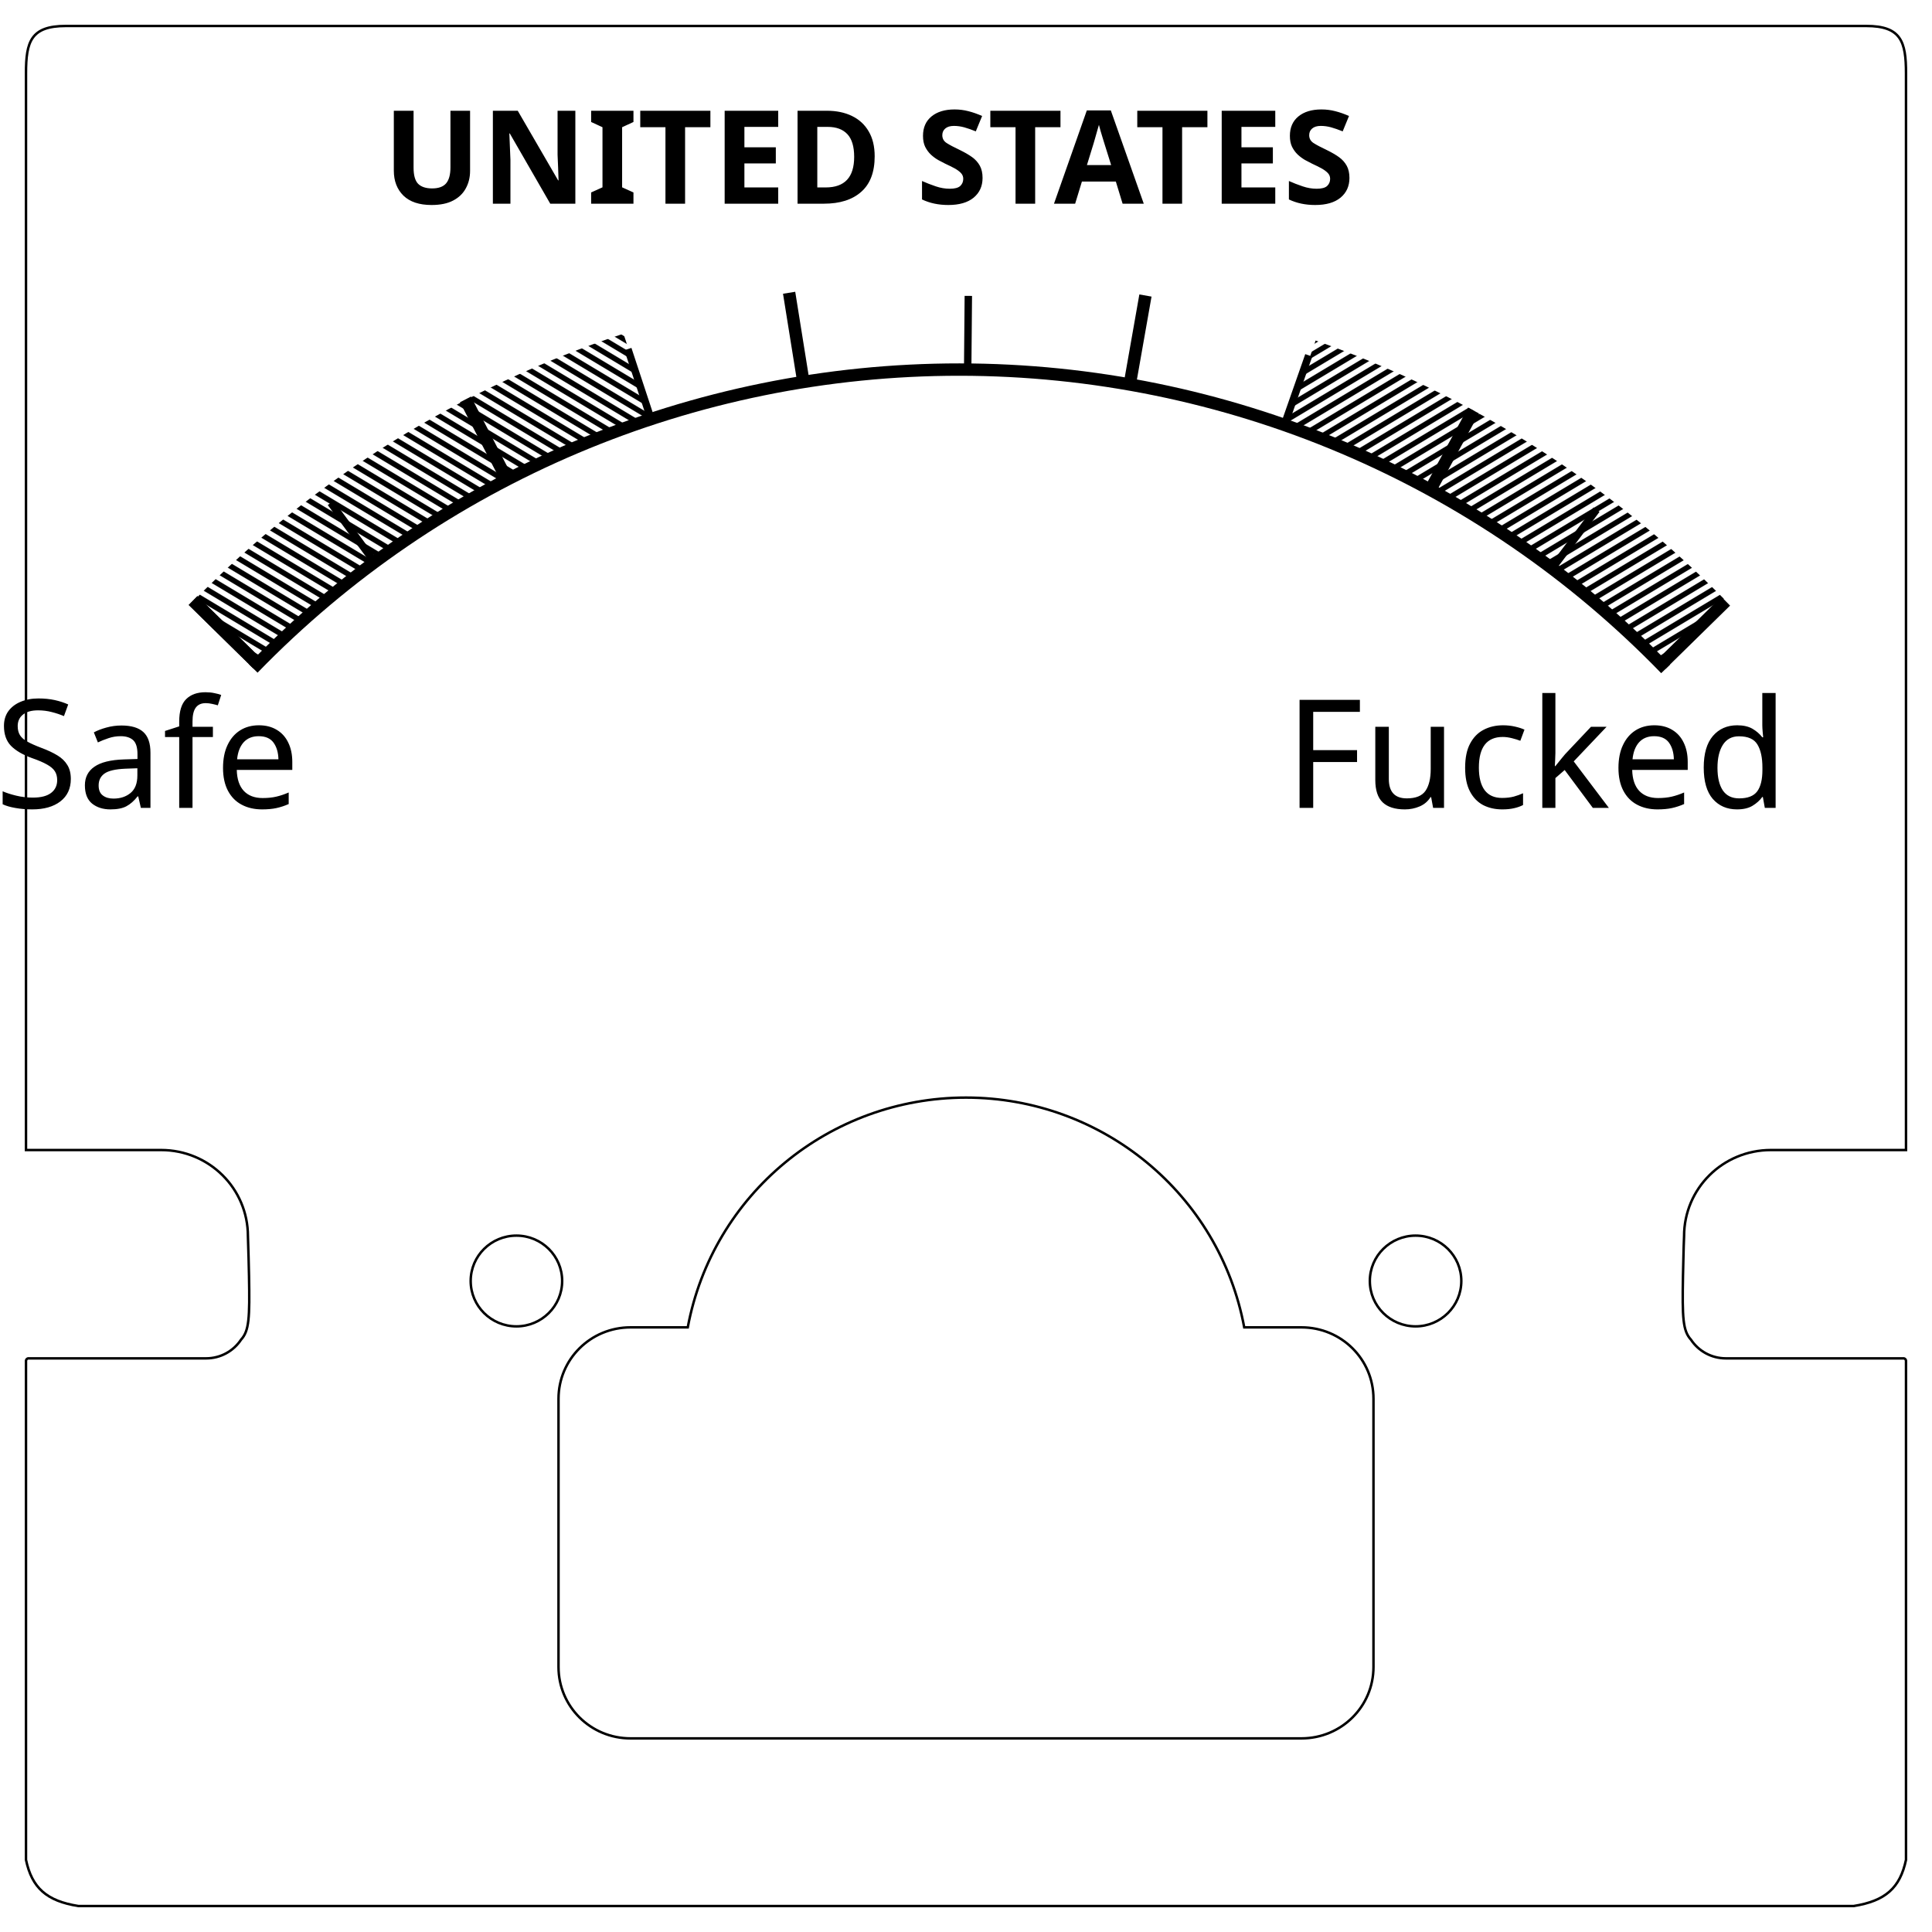
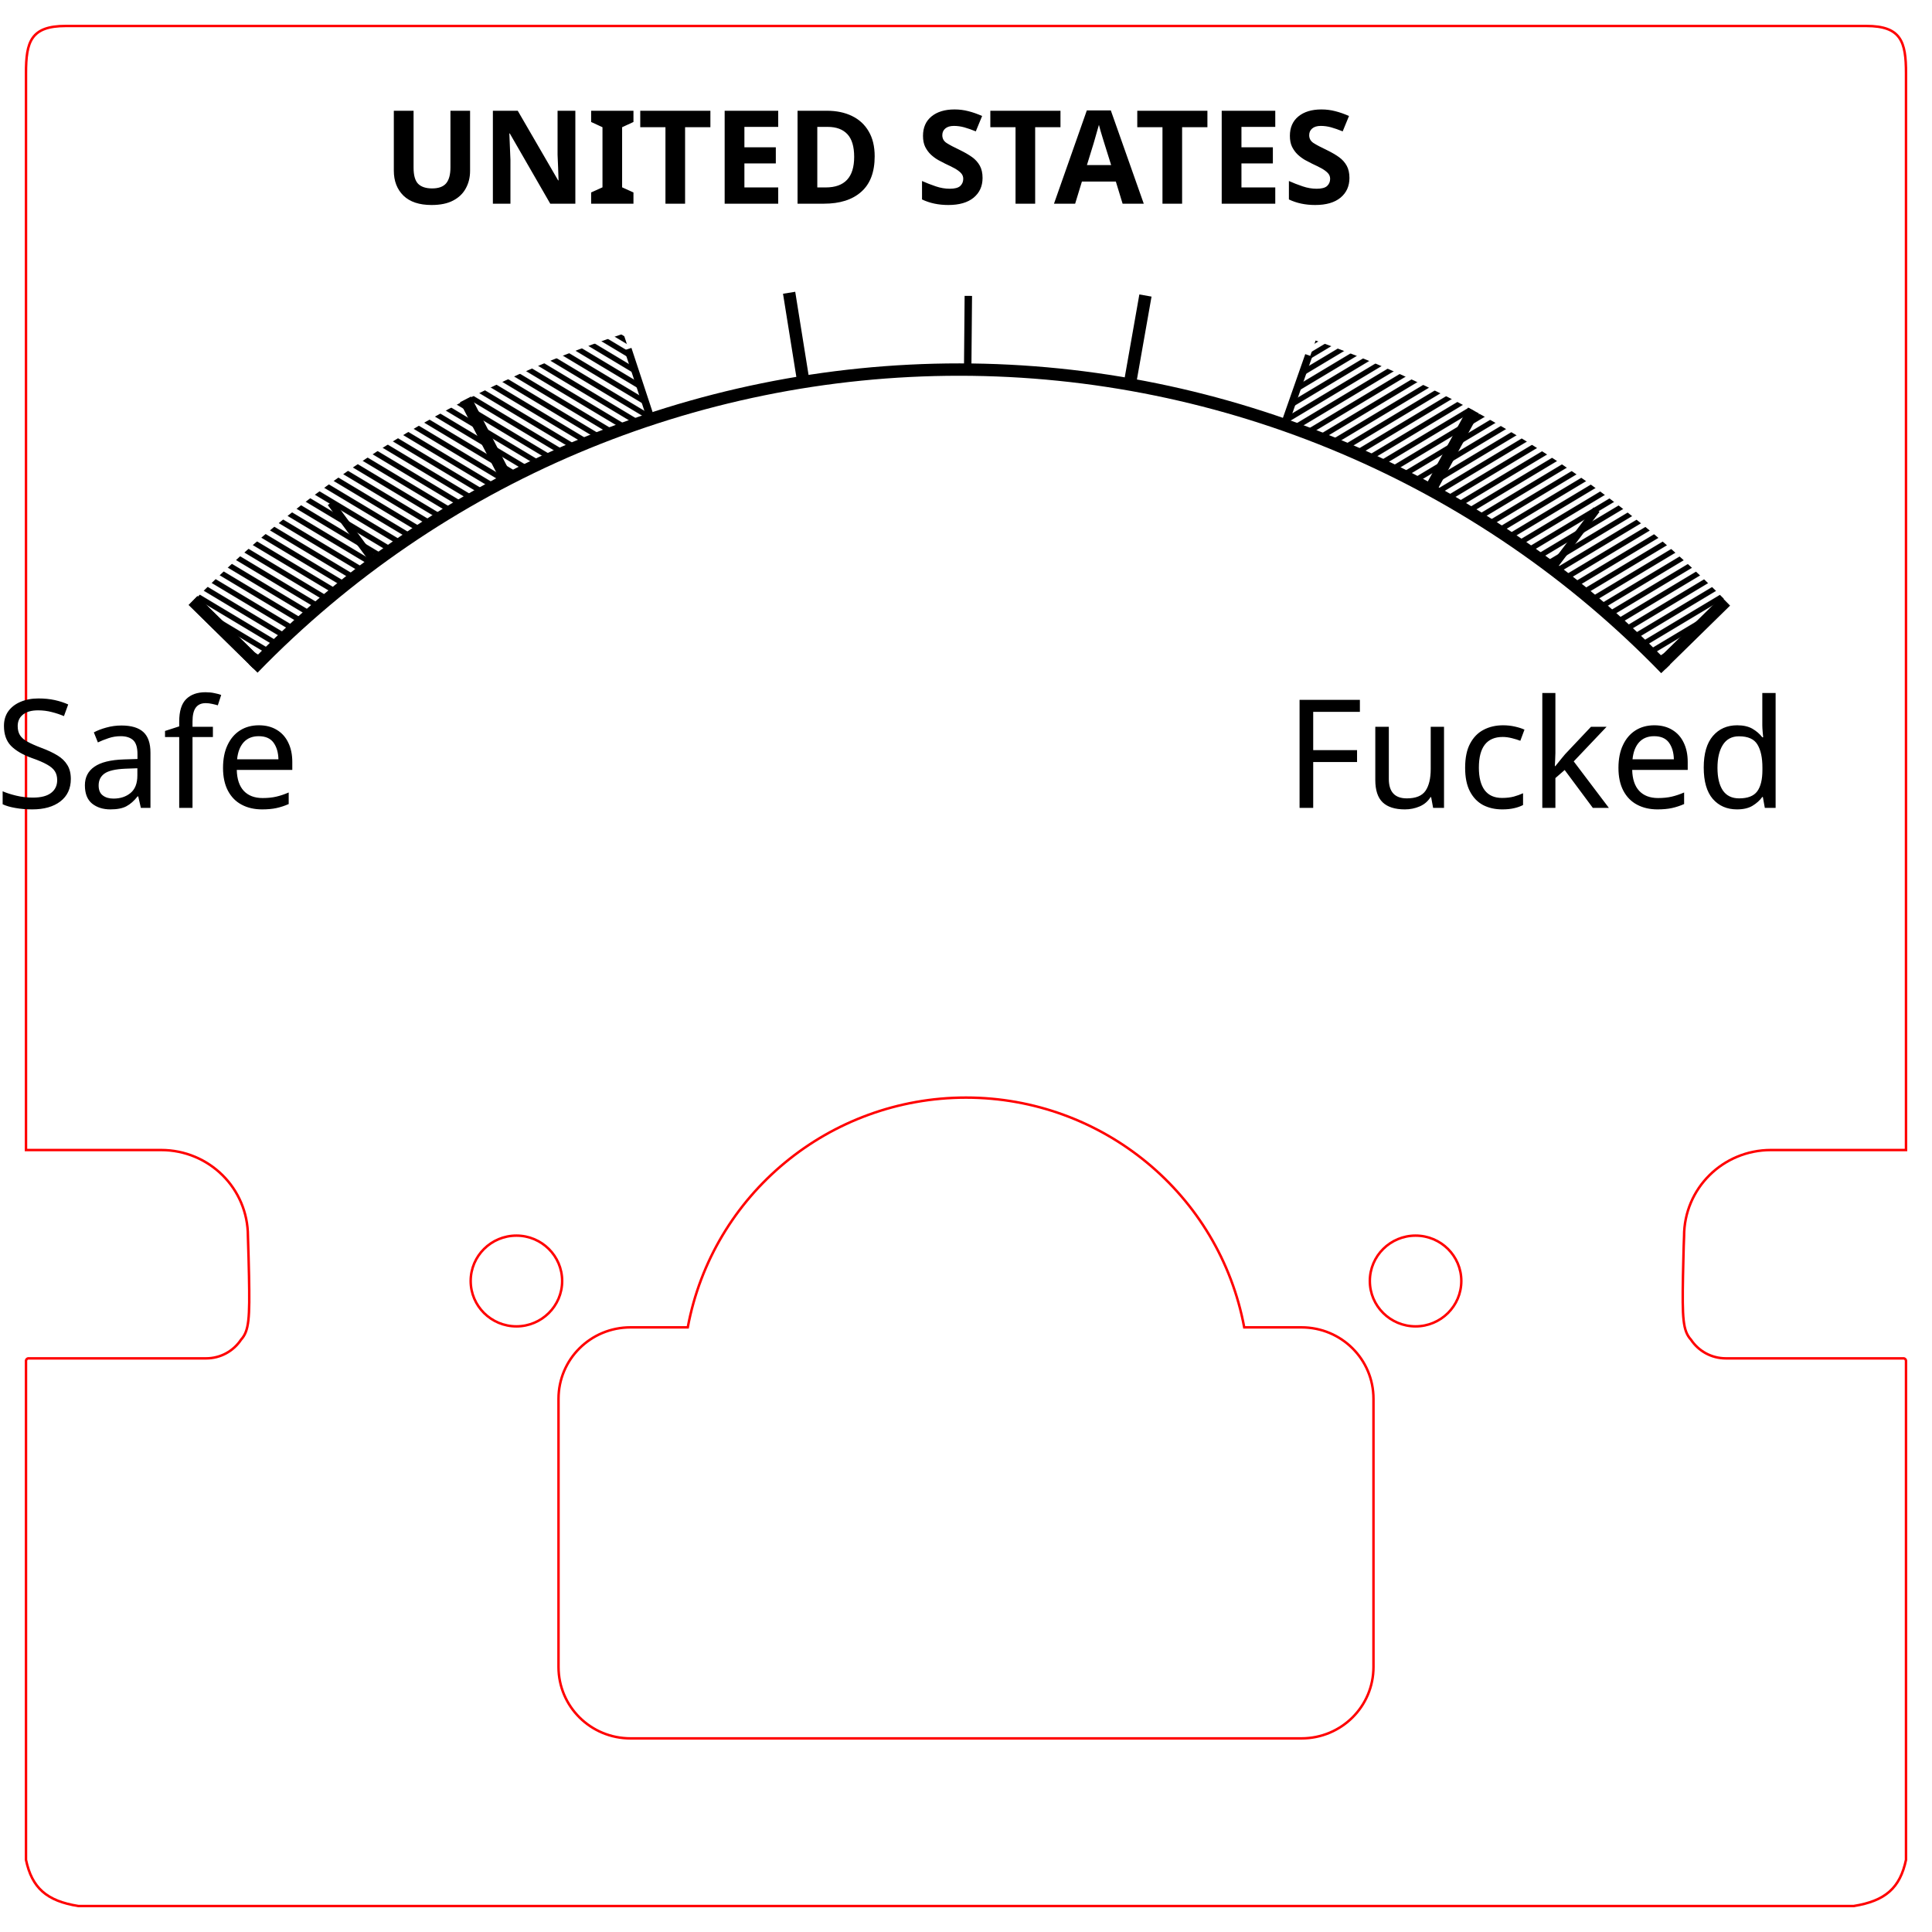
<svg xmlns="http://www.w3.org/2000/svg" xmlns:xlink="http://www.w3.org/1999/xlink" width="78.1mm" height="78.1mm" viewBox="0 0 276.732 276.732" id="svg4772" version="1.1">
  <defs id="defs4774">
    <pattern xlink:href="#pattern5659" id="pattern6322" patternTransform="matrix(-0.3949671,0.6590856,-2.975603,-1.783176,-924.8352,-192.051)" />
    <pattern xlink:href="#Strips1_1" id="pattern5659" patternTransform="matrix(-0.3949671,0.6590856,-2.975603,-1.783176,-158.9211,-192.051)" />
    <pattern id="Strips1_1" patternTransform="translate(0,0) scale(10,10)" height="1" width="2" patternUnits="userSpaceOnUse">
      <rect id="rect4936" height="2" width="1" y="-0.5" x="0" style="fill:black;stroke:none" />
    </pattern>
    <clipPath clipPathUnits="userSpaceOnUse" id="clipPath6544">
      <path style="color:#000000;clip-rule:nonzero;display:inline;overflow:visible;visibility:visible;opacity:1;isolation:auto;mix-blend-mode:normal;color-interpolation:sRGB;color-interpolation-filters:linearRGB;solid-color:#000000;solid-opacity:1;fill:none;fill-opacity:1;fill-rule:evenodd;stroke:#ff0000;stroke-width:1.772;stroke-linecap:butt;stroke-linejoin:miter;stroke-miterlimit:4;stroke-dasharray:none;stroke-dashoffset:0;stroke-opacity:1;marker:none;color-rendering:auto;image-rendering:auto;shape-rendering:auto;text-rendering:auto;enable-background:accumulate" d="M 382.828,395.498 A 154.993,154.993 0 0 0 227.836,550.49 154.993,154.993 0 0 0 382.828,705.484 154.993,154.993 0 0 0 537.82,550.49 154.993,154.993 0 0 0 382.828,395.498 Z m 0,14.121 a 140.871,140.871 0 0 1 140.871,140.871 140.871,140.871 0 0 1 -140.871,140.871 140.871,140.871 0 0 1 -140.871,-140.871 140.871,140.871 0 0 1 140.871,-140.871 z" id="path6546" />
    </clipPath>
    <clipPath clipPathUnits="userSpaceOnUse" id="clipPath6551">
      <path style="color:#000000;clip-rule:nonzero;display:inline;overflow:visible;visibility:visible;opacity:1;isolation:auto;mix-blend-mode:normal;color-interpolation:sRGB;color-interpolation-filters:linearRGB;solid-color:#000000;solid-opacity:1;fill:none;fill-opacity:1;fill-rule:evenodd;stroke:#ff0000;stroke-width:1.772;stroke-linecap:butt;stroke-linejoin:miter;stroke-miterlimit:4;stroke-dasharray:none;stroke-dashoffset:0;stroke-opacity:1;marker:none;color-rendering:auto;image-rendering:auto;shape-rendering:auto;text-rendering:auto;enable-background:accumulate" d="M 382.828,395.498 A 154.993,154.993 0 0 0 227.836,550.49 154.993,154.993 0 0 0 382.828,705.484 154.993,154.993 0 0 0 537.82,550.49 154.993,154.993 0 0 0 382.828,395.498 Z m 0,14.121 a 140.871,140.871 0 0 1 140.871,140.871 140.871,140.871 0 0 1 -140.871,140.871 140.871,140.871 0 0 1 -140.871,-140.871 140.871,140.871 0 0 1 140.871,-140.871 z" id="path6553" />
    </clipPath>
  </defs>
  <g id="layer1" transform="translate(-245.4452,-419.0457)" style="display:inline">
-     <path style="fill:none;stroke:#000000;stroke-width:0.354;stroke-miterlimit:4;stroke-dasharray:none" d="m 254.864,422.766 c -5.003,0 -5.696,2.252 -5.696,6.772 l 0,154.233 19.344,0 c 6.894,-2e-5 12.445,5.507 12.445,12.347 0.069,2.136 0.125,4.061 0.155,5.667 0.115,6.075 0.017,7.886 -1.142,9.151 -1.071,1.615 -2.91,2.677 -5.012,2.677 l -25.417,0 c -0.195,-0.015 -0.402,0.161 -0.373,0.452 l 0,71.373 c 0.849,4.03 2.968,5.901 7.494,6.618 l 254.298,0 c 4.526,-0.717 6.645,-2.588 7.494,-6.618 l 0,-71.373 c 0.028,-0.291 -0.178,-0.468 -0.373,-0.452 l -25.417,0 c -2.102,0 -3.941,-1.062 -5.012,-2.677 -1.159,-1.265 -1.257,-3.076 -1.142,-9.151 0.055,-1.905 0.072,-3.802 0.155,-5.667 0,-6.84 5.551,-12.347 12.445,-12.347 l 19.344,0 0,-154.233 c 0,-4.521 -0.693,-6.772 -5.696,-6.772 z m 128.943,153.494 0.008,0 c 19.539,0.014 36.292,13.849 39.849,32.912 l 8.196,0 c 5.716,0 10.317,4.564 10.317,10.235 l 0,38.403 c 0,5.671 -4.601,10.235 -10.317,10.235 l -96.099,0 c -5.716,0 -10.317,-4.565 -10.317,-10.235 l 0,-38.403 c 0,-5.671 4.601,-10.235 10.317,-10.235 l 8.196,0 c 3.557,-19.062 20.31,-32.897 39.849,-32.912 z m -64.392,19.771 c 3.618,1.9e-4 6.551,2.908 6.551,6.497 1.3e-4,3.589 -2.933,6.501 -6.551,6.501 -3.618,1.4e-4 -6.551,-2.912 -6.551,-6.501 1.9e-4,-3.589 2.933,-6.497 6.551,-6.497 z m 128.792,0 c 3.618,-1.3e-4 6.551,2.908 6.551,6.497 1.3e-4,3.59 -2.933,6.501 -6.551,6.501 -3.618,-1.9e-4 -6.551,-2.912 -6.551,-6.501 1.8e-4,-3.589 2.933,-6.497 6.551,-6.497 z" id="path5385" />
+     <path style="fill:none;stroke:#ff0000;stroke-width:0.354;stroke-miterlimit:4;stroke-dasharray:none" d="m 254.864,422.766 c -5.003,0 -5.696,2.252 -5.696,6.772 l 0,154.233 19.344,0 c 6.894,-2e-5 12.445,5.507 12.445,12.347 0.069,2.136 0.125,4.061 0.155,5.667 0.115,6.075 0.017,7.886 -1.142,9.151 -1.071,1.615 -2.91,2.677 -5.012,2.677 l -25.417,0 c -0.195,-0.015 -0.402,0.161 -0.373,0.452 l 0,71.373 c 0.849,4.03 2.968,5.901 7.494,6.618 l 254.298,0 c 4.526,-0.717 6.645,-2.588 7.494,-6.618 l 0,-71.373 c 0.028,-0.291 -0.178,-0.468 -0.373,-0.452 l -25.417,0 c -2.102,0 -3.941,-1.062 -5.012,-2.677 -1.159,-1.265 -1.257,-3.076 -1.142,-9.151 0.055,-1.905 0.072,-3.802 0.155,-5.667 0,-6.84 5.551,-12.347 12.445,-12.347 l 19.344,0 0,-154.233 c 0,-4.521 -0.693,-6.772 -5.696,-6.772 z m 128.943,153.494 0.008,0 c 19.539,0.014 36.292,13.849 39.849,32.912 l 8.196,0 c 5.716,0 10.317,4.564 10.317,10.235 l 0,38.403 c 0,5.671 -4.601,10.235 -10.317,10.235 l -96.099,0 c -5.716,0 -10.317,-4.565 -10.317,-10.235 l 0,-38.403 c 0,-5.671 4.601,-10.235 10.317,-10.235 l 8.196,0 c 3.557,-19.062 20.31,-32.897 39.849,-32.912 z m -64.392,19.771 c 3.618,1.9e-4 6.551,2.908 6.551,6.497 1.3e-4,3.589 -2.933,6.501 -6.551,6.501 -3.618,1.4e-4 -6.551,-2.912 -6.551,-6.501 1.9e-4,-3.589 2.933,-6.497 6.551,-6.497 z m 128.792,0 c 3.618,-1.3e-4 6.551,2.908 6.551,6.497 1.3e-4,3.59 -2.933,6.501 -6.551,6.501 -3.618,-1.9e-4 -6.551,-2.912 -6.551,-6.501 1.8e-4,-3.589 2.933,-6.497 6.551,-6.497 z" id="path5385" />
  </g>
  <g id="layer2" style="display:none" transform="translate(-245.4452,-356.6835)">
    <path transform="translate(0,-62.36221)" style="fill:#000000" d="m 282.73,579.866 c -0.084,-0.22 -0.114,-1.464 -0.065,-2.765 l 0.088,-2.365 0.92,-0.09 c 0.577,-0.056 1.189,0.129 1.644,0.497 0.613,0.496 0.724,0.848 0.724,2.283 0,1.423 -0.114,1.789 -0.706,2.268 -0.812,0.658 -2.379,0.761 -2.605,0.171 z m 2.254,-1.075 c 0.698,-1.304 0.155,-3.308 -0.897,-3.308 -0.524,0 -0.587,0.211 -0.587,1.943 0,1.732 0.064,1.943 0.587,1.943 0.323,0 0.727,-0.26 0.897,-0.578 z m 1.568,-1.261 c 0.051,-1.663 0.207,-2.767 0.385,-2.728 0.164,0.036 0.344,0.437 0.4,0.891 l 0.101,0.825 0.825,-1.011 c 1.112,-1.362 1.811,-0.971 0.75,0.42 l -0.766,1.004 0.764,1.509 c 0.853,1.684 0.89,1.827 0.469,1.827 -0.162,0 -0.665,-0.572 -1.117,-1.27 l -0.822,-1.27 -0.153,1.172 c -0.084,0.645 -0.327,1.229 -0.539,1.299 -0.3,0.099 -0.366,-0.492 -0.299,-2.667 z m 7.246,2.009 c -0.349,-0.533 -0.432,-1.012 -0.275,-1.588 0.124,-0.453 0.197,-1.252 0.161,-1.774 -0.085,-1.251 0.77,-1.781 1.758,-1.089 0.537,0.376 0.645,0.671 0.521,1.431 -0.085,0.526 -0.052,1.125 0.075,1.33 0.137,0.221 0.296,-0.208 0.391,-1.054 0.196,-1.742 0.899,-2.428 1.847,-1.801 0.491,0.325 0.635,0.781 0.705,2.234 0.049,1.005 -0.057,2.099 -0.235,2.431 -0.445,0.831 -1.384,0.758 -1.981,-0.154 l -0.497,-0.758 -0.339,0.684 c -0.49,0.986 -1.522,1.037 -2.132,0.106 z m 1.509,-1.071 c 0,-1.064 -0.871,-0.972 -0.994,0.105 -0.079,0.686 0.007,0.828 0.448,0.743 0.354,-0.068 0.545,-0.366 0.545,-0.848 z m 2.957,0.428 c 0.523,-1.363 -0.124,-3.905 -0.818,-3.211 -0.258,0.258 -0.255,3.227 0.003,3.485 0.327,0.327 0.622,0.228 0.815,-0.274 z m -3.107,-2.84 c 0,-0.728 -0.698,-0.625 -0.844,0.124 -0.057,0.295 0.095,0.498 0.374,0.498 0.277,0 0.47,-0.256 0.47,-0.623 z m 144.371,3.612 c -0.451,-0.451 -0.598,-0.996 -0.598,-2.22 0,-1.397 0.11,-1.708 0.788,-2.242 0.433,-0.341 0.95,-0.62 1.149,-0.62 0.629,0 1.439,1.133 1.219,1.706 -0.187,0.486 -0.249,0.473 -0.721,-0.153 -0.326,-0.432 -0.694,-0.617 -0.998,-0.5 -0.619,0.238 -0.939,1.935 -0.554,2.946 0.361,0.95 1.383,1.054 1.663,0.17 0.241,-0.758 0.931,-0.586 0.788,0.197 -0.254,1.397 -1.682,1.771 -2.736,0.716 z m 3.288,-2.077 c 0,-2.205 0.083,-2.705 0.448,-2.705 0.359,0 0.448,0.45 0.448,2.261 l 0,2.261 0.953,-0.094 c 0.901,-0.089 0.987,-0.207 1.579,-2.184 0.861,-2.876 1.334,-2.858 2.177,0.082 0.369,1.288 0.671,2.502 0.671,2.698 0,0.697 -0.545,0.341 -0.86,-0.563 -0.404,-1.158 -1.559,-1.144 -1.831,0.022 -0.157,0.675 -0.339,0.756 -1.88,0.837 l -1.706,0.09 z m 4.782,-0.481 c 0,-0.434 -0.129,-0.685 -0.299,-0.58 -0.164,0.102 -0.299,0.446 -0.299,0.765 0,0.319 0.135,0.58 0.299,0.58 0.164,0 0.299,-0.344 0.299,-0.765 z m 2.263,2.686 c -0.449,-0.449 -0.662,-1.623 -0.293,-1.623 0.097,0 0.412,0.291 0.701,0.648 0.332,0.41 0.706,0.578 1.019,0.458 0.831,-0.319 0.555,-1.027 -0.626,-1.604 -1.34,-0.655 -1.637,-1.767 -0.699,-2.616 0.749,-0.677 1.996,-0.432 2.275,0.448 0.264,0.831 -0.112,1.15 -0.588,0.499 -0.501,-0.686 -1.362,-0.673 -1.362,0.02 0,0.323 0.413,0.739 1.021,1.029 1.252,0.597 1.59,1.487 0.94,2.478 -0.554,0.845 -1.682,0.969 -2.388,0.263 z m 3.612,-0.077 c -0.526,-0.581 -0.671,-1.546 -0.232,-1.546 0.144,0 0.457,0.293 0.694,0.65 0.283,0.426 0.604,0.584 0.933,0.458 0.837,-0.321 0.565,-1.028 -0.619,-1.606 -1.34,-0.655 -1.637,-1.767 -0.699,-2.616 0.749,-0.677 1.996,-0.432 2.275,0.448 0.264,0.831 -0.112,1.15 -0.588,0.499 -0.521,-0.713 -1.362,-0.67 -1.362,0.07 0,0.384 0.265,0.659 0.754,0.781 0.777,0.195 1.637,1.157 1.637,1.831 0,0.569 -1.116,1.577 -1.747,1.577 -0.303,0 -0.774,-0.246 -1.046,-0.547 z m 5.922,0.231 c -0.113,-0.182 0.281,-1.037 0.874,-1.898 0.593,-0.862 1.079,-1.717 1.079,-1.901 0,-0.616 -0.684,-0.765 -1.073,-0.234 -0.211,0.289 -0.523,0.478 -0.693,0.419 -0.469,-0.161 0.336,-1.576 0.966,-1.697 1.481,-0.285 1.906,1.988 0.651,3.48 -0.411,0.488 -0.747,0.982 -0.747,1.097 0,0.115 0.706,0.163 1.569,0.106 1.241,-0.081 1.569,-0.008 1.569,0.346 0,0.345 -0.458,0.467 -1.995,0.531 -1.225,0.051 -2.074,-0.045 -2.2,-0.249 z m 4.824,-0.328 c -0.601,-0.858 -0.095,-1.555 0.52,-0.715 0.501,0.685 1.093,0.368 1.093,-0.585 0,-0.842 -0.513,-1.25 -0.983,-0.781 -0.585,0.585 -0.811,0.361 -0.811,-0.806 0,-1.458 0.56,-2.237 1.511,-2.103 0.743,0.105 1.041,0.969 0.357,1.037 -0.868,0.087 -0.971,0.123 -0.971,0.34 0,0.125 0.301,0.361 0.668,0.523 0.977,0.431 1.367,1.779 0.806,2.781 -0.585,1.046 -1.576,1.185 -2.19,0.308 z m -174.669,-2.122 c 0.072,-0.218 0.768,-0.411 1.669,-0.464 1.237,-0.072 1.546,0.002 1.546,0.374 0,0.364 -0.36,0.464 -1.669,0.464 -1.202,0 -1.634,-0.105 -1.546,-0.374 z m 77.244,-12.977 c -0.11,-0.11 -0.199,-0.655 -0.199,-1.211 0,-0.858 0.138,-1.06 0.906,-1.328 1.667,-0.581 1.784,-1.214 1.784,-9.652 l 0,-7.637 1.196,0 1.196,0 0.037,5.38 c 0.021,2.959 0.071,5.515 0.112,5.679 0.041,0.164 0.091,0.574 0.112,0.91 0.053,0.873 1.37,2.079 2.27,2.079 0.454,0 1.219,-0.415 1.882,-1.023 l 1.117,-1.023 0.097,-6.018 0.097,-6.018 1.098,0.091 1.098,0.091 0.08,7.996 0.08,7.996 -1.051,0 c -0.931,0 -1.051,-0.088 -1.051,-0.774 l 0,-0.774 -0.92,0.774 c -1.134,0.954 -2.017,1.19 -3.733,0.997 -1.329,-0.15 -1.33,-0.149 -1.912,1.168 -0.453,1.025 -0.868,1.447 -1.866,1.9 -1.342,0.609 -2.094,0.732 -2.429,0.396 z m 14.153,-3.745 c 0.002,-0.05 0.343,-1.167 0.757,-2.482 0.414,-1.315 1.827,-5.956 3.141,-10.312 1.313,-4.357 2.52,-8.231 2.682,-8.611 0.251,-0.59 0.476,-0.676 1.563,-0.598 1.188,0.086 1.294,0.168 1.665,1.287 0.745,2.248 2.8,8.665 4.559,14.231 0.966,3.06 1.842,5.783 1.945,6.053 0.159,0.413 -0.043,0.49 -1.291,0.49 l -1.479,0 -0.37,-1.27 c -0.204,-0.699 -0.642,-2.178 -0.973,-3.288 l -0.603,-2.018 -3.483,0.003 -3.483,0.003 -0.9,3.21 -0.9,3.21 -1.417,0.091 c -0.779,0.05 -1.415,0.05 -1.412,0 z m 10.569,-10.03 c -0.109,-0.452 -0.427,-1.562 -0.705,-2.466 -0.279,-0.904 -0.762,-2.552 -1.073,-3.662 -0.312,-1.11 -0.642,-2.018 -0.735,-2.018 -0.092,0 -0.461,1.11 -0.82,2.466 -0.359,1.356 -0.914,3.374 -1.235,4.484 l -0.582,2.018 2.675,0 2.675,0 z m -114.816,-40.708 -5.156,-5.294 0.696,-0.654 0.696,-0.654 4.579,4.663 4.579,4.663 1.053,-1.053 1.053,-1.053 -2.017,-2.303 c -1.389,-1.587 -1.904,-2.373 -1.653,-2.529 0.234,-0.145 1.063,0.557 2.324,1.97 l 1.96,2.195 1.258,-1.105 c 0.692,-0.608 1.27,-1.219 1.286,-1.359 0.015,-0.14 -0.852,-1.238 -1.928,-2.44 -1.364,-1.524 -1.844,-2.255 -1.587,-2.414 0.24,-0.149 1.068,0.541 2.375,1.978 l 2.006,2.206 1.372,-1.125 1.372,-1.125 -1.94,-2.403 c -1.713,-2.122 -2.102,-2.942 -1.396,-2.942 0.116,0 1.016,1.008 2,2.24 0.984,1.232 1.898,2.241 2.031,2.242 0.331,0.003 2.598,-1.838 2.598,-2.11 0,-0.12 -0.74,-1.164 -1.644,-2.319 -1.661,-2.123 -1.952,-2.749 -1.27,-2.735 0.297,0.006 2.596,2.759 3.555,4.258 0.114,0.177 0.758,-0.105 1.569,-0.688 0.757,-0.544 1.377,-1.001 1.377,-1.017 0,-0.015 -1.261,-1.775 -2.802,-3.91 -2.023,-2.803 -2.719,-3.986 -2.504,-4.255 0.164,-0.205 0.45,-0.367 0.635,-0.359 0.185,0.008 1.485,1.646 2.888,3.64 1.403,1.994 2.69,3.672 2.86,3.728 0.17,0.057 0.87,-0.303 1.556,-0.8 l 1.247,-0.903 -1.641,-2.423 c -1.705,-2.518 -1.895,-2.96 -1.267,-2.954 0.205,0.002 1.031,1.015 1.835,2.25 0.804,1.235 1.576,2.317 1.716,2.403 0.247,0.152 2.95,-1.542 2.95,-1.848 0,-0.083 -0.691,-1.229 -1.535,-2.545 -1.092,-1.702 -1.443,-2.486 -1.215,-2.714 0.228,-0.228 0.803,0.42 1.991,2.244 l 1.671,2.564 1.487,-0.924 c 0.818,-0.508 1.487,-0.986 1.487,-1.062 0,-0.076 -0.673,-1.251 -1.495,-2.612 -0.822,-1.361 -1.495,-2.556 -1.495,-2.657 0,-0.1 0.196,-0.183 0.435,-0.183 0.239,0 0.998,0.975 1.687,2.167 1.812,3.138 1.6,3.01 3.281,1.975 0.809,-0.498 1.472,-0.966 1.472,-1.04 0,-0.074 -0.605,-1.201 -1.345,-2.505 -1.419,-2.501 -1.578,-2.989 -0.971,-2.989 0.205,1.6e-4 0.953,1.073 1.66,2.384 0.708,1.311 1.416,2.463 1.575,2.561 0.222,0.137 1.593,-0.508 2.611,-1.229 0.051,-0.036 -1.253,-2.693 -2.896,-5.904 l -2.989,-5.838 0.719,-0.471 c 0.395,-0.259 0.79,-0.471 0.877,-0.471 0.087,0 1.452,2.589 3.033,5.754 1.581,3.165 2.925,5.809 2.988,5.875 0.139,0.15 2.489,-0.892 2.669,-1.183 0.072,-0.116 -0.406,-1.307 -1.061,-2.648 -1.298,-2.657 -1.392,-3.016 -0.79,-3.016 0.221,0 0.911,1.143 1.533,2.541 0.623,1.397 1.238,2.541 1.368,2.541 0.233,0 3.034,-1.155 3.197,-1.318 0.047,-0.047 -0.369,-1.081 -0.923,-2.298 -1.375,-3.021 -1.528,-3.558 -1.014,-3.558 0.241,0 0.899,1.111 1.549,2.615 0.622,1.438 1.165,2.654 1.207,2.701 0.069,0.077 3.197,-1.086 3.361,-1.25 0.038,-0.037 -0.4,-1.26 -0.971,-2.717 -1.159,-2.952 -1.199,-3.143 -0.663,-3.143 0.207,0 0.846,1.216 1.42,2.703 1.146,2.97 1.042,2.91 3.371,1.937 l 1.098,-0.459 -1.024,-2.83 c -0.654,-1.806 -0.913,-2.899 -0.715,-3.021 0.461,-0.285 0.68,0.092 1.584,2.716 0.453,1.315 0.918,2.492 1.033,2.615 0.165,0.176 2.46,-0.49 2.983,-0.865 0.061,-0.044 -0.51,-2.012 -1.27,-4.372 -0.76,-2.361 -1.382,-4.435 -1.382,-4.611 0,-0.176 0.269,-0.389 0.597,-0.475 0.535,-0.14 0.741,0.298 1.986,4.225 0.764,2.409 1.47,4.467 1.57,4.571 0.1,0.105 0.82,-2e-5 1.601,-0.233 1.676,-0.5 1.687,-0.564 0.672,-3.832 -0.507,-1.632 -0.643,-2.477 -0.431,-2.688 0.425,-0.425 0.737,0.151 1.302,2.402 0.256,1.02 0.594,2.193 0.752,2.606 l 0.286,0.751 1.587,-0.458 c 0.873,-0.252 1.622,-0.488 1.665,-0.524 0.043,-0.036 -0.251,-1.331 -0.654,-2.877 -0.447,-1.717 -0.625,-2.92 -0.457,-3.09 0.431,-0.437 0.587,-0.107 1.331,2.82 0.383,1.507 0.742,2.78 0.797,2.829 0.094,0.085 3.281,-0.68 3.422,-0.821 0.036,-0.036 -0.123,-0.796 -0.354,-1.687 -0.717,-2.765 -0.881,-4.607 -0.396,-4.446 0.253,0.084 0.656,1.246 1.025,2.954 0.674,3.124 0.547,3.027 3.302,2.526 l 0.92,-0.167 -0.385,-1.864 c -0.545,-2.643 -0.621,-4.173 -0.213,-4.316 0.226,-0.079 0.537,0.933 0.896,2.911 l 0.55,3.032 1.047,-0.173 c 0.576,-0.095 1.279,-0.175 1.562,-0.177 0.398,-0.002 0.482,-0.191 0.37,-0.825 -0.875,-4.937 -1.906,-12.129 -1.77,-12.349 0.302,-0.489 1.582,-0.31 1.749,0.244 0.148,0.49 1.975,11.892 1.975,12.323 0,0.234 2.897,-0.101 3.162,-0.366 0.1,-0.1 0.022,-1.416 -0.174,-2.924 -0.256,-1.966 -0.265,-2.834 -0.033,-3.066 0.178,-0.178 0.38,-0.265 0.45,-0.194 0.07,0.071 0.286,1.475 0.481,3.119 0.195,1.644 0.375,3.007 0.401,3.029 0.105,0.089 3.55,-0.454 3.675,-0.579 0.074,-0.074 0.023,-1.426 -0.113,-3.004 -0.191,-2.209 -0.162,-2.901 0.126,-3.012 0.56,-0.215 0.628,0.039 0.863,3.237 l 0.216,2.94 1.343,-0.184 c 0.739,-0.101 1.613,-0.184 1.942,-0.184 0.573,0 0.59,-0.13 0.395,-2.964 -0.141,-2.048 -0.102,-3.027 0.127,-3.168 0.558,-0.345 0.669,0.038 0.858,2.963 0.1,1.552 0.271,2.912 0.38,3.021 0.109,0.109 0.961,0.103 1.893,-0.014 l 1.695,-0.212 -0.202,-2.951 c -0.17,-2.485 -0.133,-2.951 0.236,-2.951 0.551,0 0.811,1.261 0.811,3.923 l 0,2.055 1.793,0 1.793,0 0,-4.782 0,-4.782 0.747,0 0.747,0 0,4.782 0,4.782 1.783,0 1.783,0 0.086,-2.89 c 0.059,-1.983 0.203,-2.929 0.459,-3.014 0.283,-0.094 0.374,0.642 0.374,3.04 l 0,3.163 1.761,0 c 1.961,0 2.124,-0.159 2.124,-2.075 0,-2.102 0.362,-3.903 0.785,-3.903 0.327,0 0.368,0.599 0.215,3.108 l -0.19,3.108 1.762,0.12 c 0.969,0.066 1.802,0.095 1.851,0.066 0.049,-0.03 0.219,-1.309 0.378,-2.844 0.285,-2.758 0.675,-3.837 1.042,-2.881 0.101,0.263 0.058,1.664 -0.096,3.114 -0.154,1.45 -0.244,2.679 -0.201,2.733 0.099,0.123 3.544,0.605 3.651,0.511 0.044,-0.038 0.23,-1.267 0.413,-2.73 0.368,-2.935 0.549,-3.483 1.045,-3.17 0.244,0.154 0.221,0.968 -0.084,3.02 -0.23,1.545 -0.355,2.873 -0.277,2.95 0.168,0.168 2.923,0.701 3.037,0.587 0.044,-0.044 0.57,-2.898 1.169,-6.343 0.599,-3.445 1.143,-6.351 1.209,-6.457 0.066,-0.106 0.459,-0.128 0.873,-0.049 0.526,0.101 0.754,0.337 0.754,0.782 -1.8e-4,0.566 -1.515,9.545 -1.956,11.594 -0.162,0.75 -0.086,0.812 1.385,1.127 0.856,0.183 1.584,0.297 1.618,0.253 0.034,-0.044 0.304,-1.291 0.6,-2.771 0.296,-1.48 0.65,-2.816 0.786,-2.969 0.573,-0.645 0.624,0.296 0.157,2.911 -0.273,1.531 -0.497,2.865 -0.497,2.965 0,0.162 2.631,0.83 3.269,0.83 0.138,0 0.55,-1.278 0.916,-2.84 0.446,-1.902 0.802,-2.84 1.08,-2.84 0.541,0 0.528,0.205 -0.198,3.045 -0.337,1.319 -0.565,2.539 -0.508,2.712 0.098,0.294 2.354,1.103 3.102,1.113 0.186,0.002 0.657,-1.223 1.046,-2.723 0.614,-2.366 1.158,-3.349 1.605,-2.902 0.068,0.068 -0.219,1.377 -0.637,2.91 -0.419,1.532 -0.648,2.89 -0.51,3.018 0.138,0.128 0.928,0.426 1.755,0.662 l 1.504,0.431 0.712,-2.414 c 0.896,-3.038 1.176,-3.615 1.566,-3.225 0.199,0.199 0.041,1.145 -0.476,2.84 -0.426,1.398 -0.775,2.677 -0.775,2.843 0,0.388 2.743,1.332 3.002,1.033 0.108,-0.124 0.847,-2.143 1.643,-4.485 1.123,-3.305 1.565,-4.259 1.97,-4.259 0.288,0 0.595,0.117 0.683,0.259 0.088,0.142 -0.516,2.248 -1.342,4.678 -0.826,2.43 -1.395,4.513 -1.263,4.628 0.52,0.454 2.881,1.212 3.075,0.987 0.113,-0.132 0.567,-1.248 1.008,-2.481 0.948,-2.649 1.218,-3.129 1.62,-2.88 0.185,0.114 -0.089,1.222 -0.714,2.881 -0.558,1.482 -1.014,2.802 -1.014,2.932 0,0.216 2.656,1.301 3.202,1.308 0.128,0.002 0.709,-1.178 1.291,-2.621 0.582,-1.443 1.222,-2.678 1.421,-2.745 0.492,-0.164 0.456,0.529 -0.096,1.85 -0.252,0.604 -0.722,1.766 -1.044,2.582 l -0.585,1.485 1.687,0.746 c 0.928,0.41 1.714,0.711 1.747,0.668 0.059,-0.079 1.156,-2.507 1.96,-4.338 0.395,-0.9 1.177,-1.35 1.177,-0.678 0,0.161 -0.538,1.458 -1.196,2.881 -0.658,1.423 -1.196,2.62 -1.196,2.659 0,0.121 2.935,1.34 3.226,1.34 0.151,0 0.829,-1.143 1.506,-2.541 0.677,-1.397 1.346,-2.541 1.488,-2.541 0.663,0 0.53,0.56 -0.723,3.055 -0.742,1.477 -1.307,2.723 -1.256,2.768 0.175,0.153 2.61,1.351 2.746,1.351 0.075,0 1.521,-2.623 3.214,-5.829 1.693,-3.206 3.17,-5.829 3.281,-5.829 0.111,0 0.48,0.235 0.82,0.523 0.616,0.521 0.607,0.543 -2.357,6.053 -1.636,3.041 -2.975,5.667 -2.976,5.835 -9e-4,0.168 0.479,0.564 1.066,0.88 1.23,0.662 1.008,0.854 2.865,-2.47 0.67,-1.199 1.371,-2.124 1.557,-2.055 0.483,0.179 0.338,0.568 -1.201,3.237 -0.753,1.305 -1.32,2.41 -1.259,2.456 0.595,0.448 2.34,1.382 2.582,1.382 0.17,0 0.941,-1.076 1.712,-2.391 0.771,-1.315 1.591,-2.391 1.822,-2.391 0.661,0 0.52,0.389 -1.075,2.96 -0.822,1.325 -1.495,2.474 -1.495,2.552 0,0.369 2.765,1.726 2.943,1.444 0.107,-0.17 0.798,-1.266 1.535,-2.437 1.222,-1.941 2.098,-2.681 2.098,-1.772 0,0.196 -0.692,1.41 -1.537,2.697 -0.845,1.288 -1.484,2.384 -1.42,2.437 0.861,0.706 2.517,1.621 2.713,1.499 0.14,-0.086 0.928,-1.156 1.753,-2.378 0.824,-1.222 1.607,-2.221 1.739,-2.221 0.695,0 0.472,0.594 -1.014,2.702 -0.899,1.276 -1.635,2.443 -1.635,2.593 0,0.28 1.517,1.501 2.046,1.647 0.163,0.045 1.567,-1.635 3.12,-3.734 2.393,-3.233 2.881,-3.747 3.197,-3.366 0.507,0.611 0.384,0.851 -2.37,4.622 -1.323,1.812 -2.405,3.398 -2.405,3.525 2e-5,0.419 2.14,1.948 2.358,1.684 0.836,-1.012 2.388,-3.091 2.837,-3.802 0.38,-0.602 0.634,-0.76 0.857,-0.537 0.223,0.223 0.193,0.49 -0.103,0.902 -0.231,0.322 -1.006,1.425 -1.724,2.452 l -1.304,1.866 1.155,0.974 c 1.347,1.136 1.324,1.147 3.397,-1.631 1.261,-1.69 2.092,-2.278 2.092,-1.479 0,0.191 -0.8,1.314 -1.777,2.496 l -1.777,2.148 1.175,1.147 1.175,1.147 1.49,-1.657 c 0.819,-0.911 1.753,-1.979 2.074,-2.373 0.54,-0.662 0.601,-0.675 0.797,-0.171 0.154,0.396 -0.108,0.888 -0.956,1.793 -0.643,0.686 -1.493,1.62 -1.89,2.075 l -0.722,0.826 1.122,1.149 1.122,1.149 1.699,-1.82 c 2.183,-2.338 2.527,-2.607 2.881,-2.259 0.18,0.176 -0.154,0.75 -0.901,1.549 -0.653,0.698 -1.582,1.709 -2.066,2.247 l -0.88,0.978 0.977,0.965 0.977,0.965 4.622,-4.748 c 4.518,-4.642 4.635,-4.736 5.213,-4.213 0.325,0.294 0.591,0.676 0.591,0.848 0,0.379 -10.224,10.689 -10.492,10.581 -0.104,-0.042 -2.056,-1.841 -4.339,-3.997 -8.249,-7.795 -13.462,-11.854 -22.233,-17.312 -3.996,-2.486 -15.161,-8.232 -19.584,-10.077 -12.836,-5.356 -24.671,-8.49 -38.852,-10.288 -3.314,-0.42 -6.454,-0.532 -15.095,-0.539 -11.722,-0.009 -15.827,0.292 -24.809,1.823 -7.521,1.281 -18.732,4.228 -19.204,5.048 -0.123,0.213 -0.461,0.326 -0.751,0.25 -1.151,-0.301 -10.434,3.415 -18.108,7.249 -6.817,3.406 -8.573,4.413 -14.549,8.343 -7.459,4.905 -14.318,10.4 -20.797,16.659 -1.659,1.603 -3.071,2.899 -3.139,2.88 -0.067,-0.019 -2.442,-2.417 -5.278,-5.328 z m 220.039,-4.846 c -0.345,-0.386 -0.707,-0.927 -0.804,-1.202 -0.542,-1.541 1.936,-5.288 4.142,-6.264 1.169,-0.517 1.405,-0.533 2.309,-0.156 2.329,0.973 2.134,3.549 -0.48,6.359 -1.421,1.527 -1.704,1.696 -3.052,1.824 -1.28,0.121 -1.572,0.044 -2.114,-0.561 z m 3.855,-1.946 c 1.583,-1.606 2.151,-2.762 1.883,-3.831 -0.401,-1.596 -2.533,-0.572 -4.372,2.1 -0.949,1.38 -1.104,2.191 -0.529,2.766 0.689,0.689 1.638,0.364 3.017,-1.035 z m -232.487,0.213 c -1.292,-0.531 -3.585,-3.227 -4.012,-4.716 -0.327,-1.141 0.3,-2.66 1.284,-3.108 1.761,-0.802 4.859,1.075 6.14,3.722 0.815,1.683 0.786,2.353 -0.151,3.466 -0.802,0.953 -1.948,1.176 -3.261,0.636 z m 2.475,-2.107 c 0.067,-0.835 -0.145,-1.329 -1.046,-2.444 -1.792,-2.218 -3.646,-2.93 -4.158,-1.597 -0.329,0.858 0.186,1.892 1.79,3.588 1.338,1.415 1.748,1.68 2.468,1.598 0.749,-0.086 0.874,-0.237 0.947,-1.145 z m 221.97,0.009 c -0.347,-0.142 -0.919,-0.624 -1.27,-1.071 -1.036,-1.317 -0.732,-3.751 0.413,-3.312 0.383,0.147 0.472,0.415 0.345,1.046 -0.453,2.265 2.19,2.958 3.275,0.859 0.433,-0.838 0.425,-0.955 -0.117,-1.682 -0.321,-0.43 -0.971,-0.85 -1.445,-0.934 -1.355,-0.239 -1.136,-0.928 0.788,-2.488 l 1.782,-1.444 1.12,0.888 c 1.655,1.312 2.26,2.072 2.062,2.587 -0.257,0.67 -0.545,0.58 -1.934,-0.609 l -1.248,-1.069 -0.767,0.603 -0.767,0.603 0.883,0.456 c 1.206,0.623 1.591,1.828 1.067,3.334 -0.225,0.647 -0.411,1.194 -0.414,1.216 -0.002,0.022 -0.309,0.24 -0.681,0.484 -0.92,0.603 -2.328,0.844 -3.093,0.531 z M 460.244,476.571 c -1.327,-0.827 -1.517,-2.074 -0.665,-4.368 0.776,-2.09 2.792,-4.327 3.898,-4.325 1.064,0.002 2.549,1.032 2.773,1.925 0.382,1.523 -0.872,4.746 -2.418,6.214 -1.173,1.114 -2.388,1.301 -3.587,0.554 z m 2.24,-1.094 c 0.88,-0.616 2.451,-3.752 2.451,-4.891 0,-1.216 -0.947,-1.745 -1.949,-1.089 -0.992,0.65 -2.26,2.92 -2.459,4.403 -0.132,0.987 -0.053,1.324 0.384,1.644 0.693,0.507 0.757,0.504 1.572,-0.067 z m -156.449,-2.955 c -0.753,-1.569 -1.471,-2.915 -1.595,-2.991 -0.124,-0.077 -0.403,0.192 -0.62,0.597 -0.864,1.614 -1.503,0.382 -0.75,-1.446 0.747,-1.812 0.912,-2.104 1.253,-2.218 0.168,-0.056 0.791,0.945 1.384,2.224 0.593,1.279 1.481,3.165 1.975,4.191 0.873,1.816 0.881,1.874 0.309,2.18 -0.534,0.286 -0.713,0.053 -1.957,-2.537 z m 149.191,1.341 c -0.099,-0.16 0.022,-0.679 0.268,-1.155 l 0.447,-0.865 -1.556,-0.833 c -0.856,-0.458 -1.593,-0.861 -1.638,-0.894 -0.409,-0.304 0.726,-1.264 2.875,-2.429 1.423,-0.772 2.857,-1.577 3.187,-1.789 0.389,-0.25 0.757,-0.289 1.044,-0.112 0.373,0.231 0.24,0.684 -0.838,2.859 -1.142,2.303 -1.23,2.623 -0.804,2.934 0.7,0.512 0.267,1.422 -0.575,1.21 -0.504,-0.127 -0.742,0.015 -1.009,0.6 -0.351,0.77 -1.069,1.014 -1.402,0.475 z m 2.093,-4.804 0.764,-1.507 -1.578,0.901 c -1.84,1.051 -1.992,1.299 -1.069,1.744 1.032,0.497 1.064,0.478 1.883,-1.139 z m -146.708,2.996 c -1.197,-0.941 -2.602,-4.019 -2.602,-5.7 0,-1.184 0.134,-1.53 0.788,-2.045 1.002,-0.788 2.499,-0.793 3.493,-0.01 1.123,0.883 2.627,4.109 2.648,5.68 0.015,1.053 -0.135,1.433 -0.782,1.989 -1,0.86 -2.513,0.897 -3.545,0.085 z m 2.866,-1.216 c 0.728,-1.163 -1.368,-5.708 -2.721,-5.9 -0.885,-0.126 -1.551,0.435 -1.551,1.305 0,0.838 0.98,3.18 1.83,4.373 0.692,0.972 1.904,1.082 2.442,0.222 z m 112.75,-0.572 c -0.102,-0.164 -0.042,-0.299 0.132,-0.299 0.174,0 0.317,0.135 0.317,0.299 0,0.164 -0.059,0.299 -0.132,0.299 -0.072,0 -0.215,-0.135 -0.317,-0.299 z m -75.175,-11.339 c 0,-0.7 0.745,-2.087 2.107,-3.925 2.003,-2.702 1.914,-4.357 -0.221,-4.112 -0.654,0.075 -0.903,0.311 -1.126,1.068 -0.387,1.314 -1.358,1.357 -1.358,0.061 0,-1.337 1.161,-2.378 2.652,-2.378 1.602,0 2.075,0.222 2.59,1.217 0.823,1.591 0.599,2.19 -2.222,5.962 l -0.717,0.958 0.866,-0.167 c 0.476,-0.092 1.449,-0.255 2.161,-0.363 1.231,-0.186 1.29,-0.161 1.196,0.501 -0.087,0.612 -0.354,0.741 -2.192,1.058 -2.585,0.446 -3.736,0.482 -3.736,0.118 z m 61.25,-0.104 c -1.713,-1.315 -1.517,-6.014 0.333,-7.995 1.483,-1.588 3.783,-1.042 4.478,1.062 0.581,1.761 -0.165,5.129 -1.439,6.494 -0.84,0.9 -2.491,1.115 -3.371,0.439 z m 2.357,-1.068 c 0.52,-0.33 1.256,-2.845 1.256,-4.295 0,-1.548 -0.45,-2.324 -1.349,-2.324 -1.142,0 -1.604,0.955 -2.082,4.304 -0.267,1.871 0.907,3.12 2.176,2.316 z m -8.198,0.345 c -0.833,-0.159 -1.809,-1.225 -2.065,-2.256 -0.183,-0.739 -0.125,-0.822 0.576,-0.822 0.577,0 0.78,0.153 0.78,0.591 0,0.325 0.336,0.811 0.747,1.081 0.693,0.454 0.802,0.454 1.512,-0.011 0.629,-0.412 0.748,-0.696 0.673,-1.604 -0.079,-0.948 -0.228,-1.147 -1.065,-1.417 -0.839,-0.271 -0.921,-0.382 -0.598,-0.801 0.206,-0.268 0.711,-0.53 1.122,-0.582 0.636,-0.082 0.747,-0.251 0.747,-1.142 0,-0.91 -0.103,-1.058 -0.793,-1.138 -0.55,-0.064 -0.936,0.112 -1.259,0.574 -0.385,0.55 -0.584,0.613 -1.145,0.363 l -0.679,-0.303 0.943,-0.943 c 1.186,-1.186 2.383,-1.241 3.657,-0.17 1.105,0.93 1.235,2.29 0.312,3.272 -0.54,0.575 -0.557,0.689 -0.149,1.027 0.988,0.82 0.209,3.667 -1.108,4.046 -1.103,0.317 -1.538,0.364 -2.208,0.236 z m -47.664,-0.713 c -0.856,-0.856 -1.422,-2.313 -1.649,-4.246 -0.249,-2.118 0.256,-3.668 1.386,-4.252 1.294,-0.669 2.044,-0.542 3.111,0.528 0.764,0.766 1.05,1.398 1.349,2.988 0.454,2.413 0.225,3.927 -0.74,4.892 -0.923,0.923 -2.581,0.966 -3.457,0.09 z m 2.706,-1.15 c 0.731,-1.366 0.081,-5.406 -0.991,-6.157 -0.787,-0.551 -0.939,-0.548 -1.518,0.031 -0.865,0.865 -0.433,4.96 0.652,6.181 0.613,0.69 1.471,0.665 1.856,-0.055 z" id="path5387" />
  </g>
  <g id="layer4" style="display:inline" transform="translate(-245.4452,-356.6835)">
    <g id="g6329" clip-path="url(#clipPath6551)">
      <path style="color:#000000;clip-rule:nonzero;display:inline;overflow:visible;visibility:visible;opacity:1;isolation:auto;mix-blend-mode:normal;color-interpolation:sRGB;color-interpolation-filters:linearRGB;solid-color:#000000;solid-opacity:1;fill:url(#pattern5659);fill-opacity:1;fill-rule:evenodd;stroke:none;stroke-width:0.511;stroke-linecap:butt;stroke-linejoin:miter;stroke-miterlimit:4;stroke-dasharray:none;stroke-dashoffset:0;stroke-opacity:1;marker:none;color-rendering:auto;image-rendering:auto;shape-rendering:auto;text-rendering:auto;enable-background:accumulate" id="path5543" d="m 273.185,442.745 a 153.723,153.723 0 0 1 61.562,-38.265 l 48.08,146.01 z" />
      <path transform="scale(-1,1)" d="m -492.691,442.782 a 153.67,153.67 0 0 1 58.802,-37.321 l 50.803,145.029 z" id="path6320" style="color:#000000;clip-rule:nonzero;display:inline;overflow:visible;visibility:visible;opacity:1;isolation:auto;mix-blend-mode:normal;color-interpolation:sRGB;color-interpolation-filters:linearRGB;solid-color:#000000;solid-opacity:1;fill:url(#pattern6322);fill-opacity:1;fill-rule:evenodd;stroke:none;stroke-width:0.511;stroke-linecap:butt;stroke-linejoin:miter;stroke-miterlimit:4;stroke-dasharray:none;stroke-dashoffset:0;stroke-opacity:1;marker:none;color-rendering:auto;image-rendering:auto;shape-rendering:auto;text-rendering:auto;enable-background:accumulate" />
    </g>
    <text xml:space="preserve" style="font-style:normal;font-variant:normal;font-weight:normal;font-stretch:normal;font-size:21.656px;line-height:125%;font-family:Gentium;-inkscape-font-specification:'Gentium, Normal';text-align:center;letter-spacing:0px;word-spacing:0px;writing-mode:lr-tb;text-anchor:middle;display:inline;fill:#000000;fill-opacity:1;stroke:none;stroke-width:1px;stroke-linecap:butt;stroke-linejoin:miter;stroke-opacity:1" x="479.631" y="472.401" id="text3557-8">
      <tspan id="tspan3559-1" x="479.631" y="472.401" style="font-style:normal;font-variant:normal;font-weight:normal;font-stretch:normal;font-family:'Old Standard TT';-inkscape-font-specification:'Old Standard TT'">Fucked</tspan>
    </text>
    <text id="text3561-0" y="472.401" x="280.644" style="font-style:normal;font-variant:normal;font-weight:normal;font-stretch:normal;font-size:21.656px;line-height:125%;font-family:Gentium;-inkscape-font-specification:'Gentium, Normal';text-align:center;letter-spacing:0px;word-spacing:0px;writing-mode:lr-tb;text-anchor:middle;display:inline;fill:#000000;fill-opacity:1;stroke:none;stroke-width:1px;stroke-linecap:butt;stroke-linejoin:miter;stroke-opacity:1" xml:space="preserve">
      <tspan y="472.401" x="280.644" id="tspan3563-4" style="font-style:normal;font-variant:normal;font-weight:normal;font-stretch:normal;font-family:'Old Standard TT';-inkscape-font-specification:'Old Standard TT'">Safe</tspan>
    </text>
  </g>
  <g id="layer6" style="display:none" transform="translate(-245.4452,-356.6835)">
    <text xml:space="preserve" style="font-style:normal;font-variant:normal;font-weight:normal;font-stretch:normal;font-size:18.642px;line-height:125%;font-family:Gentium;-inkscape-font-specification:'Gentium, Normal';text-align:center;letter-spacing:0px;word-spacing:0px;writing-mode:lr-tb;text-anchor:middle;display:inline;fill:#000000;fill-opacity:1;stroke:none;stroke-width:1px;stroke-linecap:butt;stroke-linejoin:miter;stroke-opacity:1" x="381.994" y="385.857" id="text3565-0">
      <tspan id="tspan3567-7" x="381.994" y="385.857" style="font-style:normal;font-variant:normal;font-weight:bold;font-stretch:normal;font-family:'Old Standard TT';-inkscape-font-specification:'Old Standard TT Bold'">PRESIDENTIAL ELECTION</tspan>
    </text>
  </g>
  <g id="g4186" style="display:inline" transform="translate(-245.4452,-356.6835)">
    <text id="text4188" y="385.857" x="381.994" style="font-style:normal;font-variant:normal;font-weight:normal;font-stretch:normal;font-size:18.642px;line-height:125%;font-family:Gentium;-inkscape-font-specification:'Gentium, Normal';text-align:center;letter-spacing:0px;word-spacing:0px;writing-mode:lr-tb;text-anchor:middle;display:inline;fill:#000000;fill-opacity:1;stroke:none;stroke-width:1px;stroke-linecap:butt;stroke-linejoin:miter;stroke-opacity:1" xml:space="preserve">
      <tspan style="font-style:normal;font-variant:normal;font-weight:bold;font-stretch:normal;font-family:'Old Standard TT';-inkscape-font-specification:'Old Standard TT Bold'" y="385.857" x="381.994" id="tspan4190">UNITED STATES</tspan>
    </text>
  </g>
  <g id="layer5" style="display:inline" transform="translate(-245.4452,-356.6835)">
    <path d="m 281.703,452.418 a 140.871,140.871 0 0 1 101.176,-42.798 140.871,140.871 0 0 1 101.145,42.871" id="path5541" style="color:#000000;clip-rule:nonzero;display:inline;overflow:visible;visibility:visible;opacity:1;isolation:auto;mix-blend-mode:normal;color-interpolation:sRGB;color-interpolation-filters:linearRGB;solid-color:#000000;solid-opacity:1;fill:none;fill-opacity:1;fill-rule:evenodd;stroke:#000000;stroke-width:1.772;stroke-linecap:butt;stroke-linejoin:miter;stroke-miterlimit:4;stroke-dasharray:none;stroke-dashoffset:0;stroke-opacity:1;marker:none;color-rendering:auto;image-rendering:auto;shape-rendering:auto;text-rendering:auto;enable-background:accumulate" />
  </g>
  <g id="layer7" style="display:none" transform="translate(-245.4452,-356.6835)">
    <path id="path6339" d="M 382.828,395.498 A 154.993,154.993 0 0 0 227.836,550.49 154.993,154.993 0 0 0 382.828,705.484 154.993,154.993 0 0 0 537.82,550.49 154.993,154.993 0 0 0 382.828,395.498 Z m 0,14.121 a 140.871,140.871 0 0 1 140.871,140.871 140.871,140.871 0 0 1 -140.871,140.871 140.871,140.871 0 0 1 -140.871,-140.871 140.871,140.871 0 0 1 140.871,-140.871 z" style="color:#000000;clip-rule:nonzero;display:inline;overflow:visible;visibility:visible;opacity:1;isolation:auto;mix-blend-mode:normal;color-interpolation:sRGB;color-interpolation-filters:linearRGB;solid-color:#000000;solid-opacity:1;fill:none;fill-opacity:1;fill-rule:evenodd;stroke:#ff0000;stroke-width:1.772;stroke-linecap:butt;stroke-linejoin:miter;stroke-miterlimit:4;stroke-dasharray:none;stroke-dashoffset:0;stroke-opacity:1;marker:none;color-rendering:auto;image-rendering:auto;shape-rendering:auto;text-rendering:auto;enable-background:accumulate" />
    <circle id="path5545" style="color:#000000;clip-rule:nonzero;display:inline;overflow:visible;visibility:visible;opacity:1;isolation:auto;mix-blend-mode:normal;color-interpolation:sRGB;color-interpolation-filters:linearRGB;solid-color:#000000;solid-opacity:1;fill:none;fill-opacity:1;fill-rule:evenodd;stroke:#ff0000;stroke-width:1.772;stroke-linecap:butt;stroke-linejoin:miter;stroke-miterlimit:4;stroke-dasharray:none;stroke-dashoffset:0;stroke-opacity:1;marker:none;color-rendering:auto;image-rendering:auto;shape-rendering:auto;text-rendering:auto;enable-background:accumulate" cx="382.828" cy="550.491" r="140.871" />
  </g>
  <g id="layer3" style="display:inline" transform="translate(-245.4452,-356.6835)">
    <g id="g6391" clip-path="url(#clipPath6544)">
      <path id="path5547" d="M 382.828,550.491 273.099,442.705" style="fill:none;fill-rule:evenodd;stroke:#000000;stroke-width:1.772;stroke-linecap:butt;stroke-linejoin:miter;stroke-miterlimit:4;stroke-dasharray:none;stroke-opacity:1" />
      <path style="fill:none;fill-rule:evenodd;stroke:#000000;stroke-width:1.772;stroke-linecap:butt;stroke-linejoin:miter;stroke-miterlimit:4;stroke-dasharray:none;stroke-opacity:1" d="M 382.828,550.491 273.099,442.705" id="path5551" />
      <path id="path5557" d="M 382.823,550.492 312.12,413.893" style="fill:none;fill-rule:evenodd;stroke:#000000;stroke-width:1.772;stroke-linecap:butt;stroke-linejoin:miter;stroke-miterlimit:4;stroke-dasharray:none;stroke-opacity:1" />
      <path style="fill:none;fill-rule:evenodd;stroke:#000000;stroke-width:1.772;stroke-linecap:butt;stroke-linejoin:miter;stroke-miterlimit:4;stroke-dasharray:none;stroke-opacity:1" d="M 382.818,550.492 358.476,398.618" id="path5559" />
      <path id="path5561" d="M 382.813,550.491 409.514,399.013" style="fill:none;fill-rule:evenodd;stroke:#000000;stroke-width:1.772;stroke-linecap:butt;stroke-linejoin:miter;stroke-miterlimit:4;stroke-dasharray:none;stroke-opacity:1" />
      <path style="fill:none;fill-rule:evenodd;stroke:#000000;stroke-width:1.772;stroke-linecap:butt;stroke-linejoin:miter;stroke-miterlimit:4;stroke-dasharray:none;stroke-opacity:1" d="M 382.809,550.487 456.514,415.484" id="path5563" />
      <path id="path5565" d="M 382.806,550.484 492.633,442.797" style="fill:none;fill-rule:evenodd;stroke:#000000;stroke-width:1.772;stroke-linecap:butt;stroke-linejoin:miter;stroke-miterlimit:4;stroke-dasharray:none;stroke-opacity:1" />
      <path style="fill:none;fill-rule:evenodd;stroke:#000000;stroke-width:1.063;stroke-linecap:butt;stroke-linejoin:miter;stroke-miterlimit:4;stroke-dasharray:none;stroke-opacity:1" d="M 382.808,550.486 474.129,429.685" id="path5567" />
      <path id="path5575" d="m 382.808,550.494 1.337,-151.429" style="fill:none;fill-rule:evenodd;stroke:#000000;stroke-width:1.063;stroke-linecap:butt;stroke-linejoin:miter;stroke-miterlimit:4;stroke-dasharray:none;stroke-opacity:1" />
      <path style="fill:none;fill-rule:evenodd;stroke:#000000;stroke-width:1.063;stroke-linecap:butt;stroke-linejoin:miter;stroke-miterlimit:4;stroke-dasharray:none;stroke-opacity:1" d="M 382.81,550.498 335.385,406.681" id="path5577" />
      <path id="path5579" d="M 382.813,550.501 292.819,428.708" style="fill:none;fill-rule:evenodd;stroke:#000000;stroke-width:1.063;stroke-linecap:butt;stroke-linejoin:miter;stroke-miterlimit:4;stroke-dasharray:none;stroke-opacity:1" />
      <path style="fill:none;fill-rule:evenodd;stroke:#000000;stroke-width:1.063;stroke-linecap:butt;stroke-linejoin:miter;stroke-miterlimit:4;stroke-dasharray:none;stroke-opacity:1" d="M 382.807,550.49 432.906,407.582" id="path5571" />
    </g>
  </g>
</svg>
